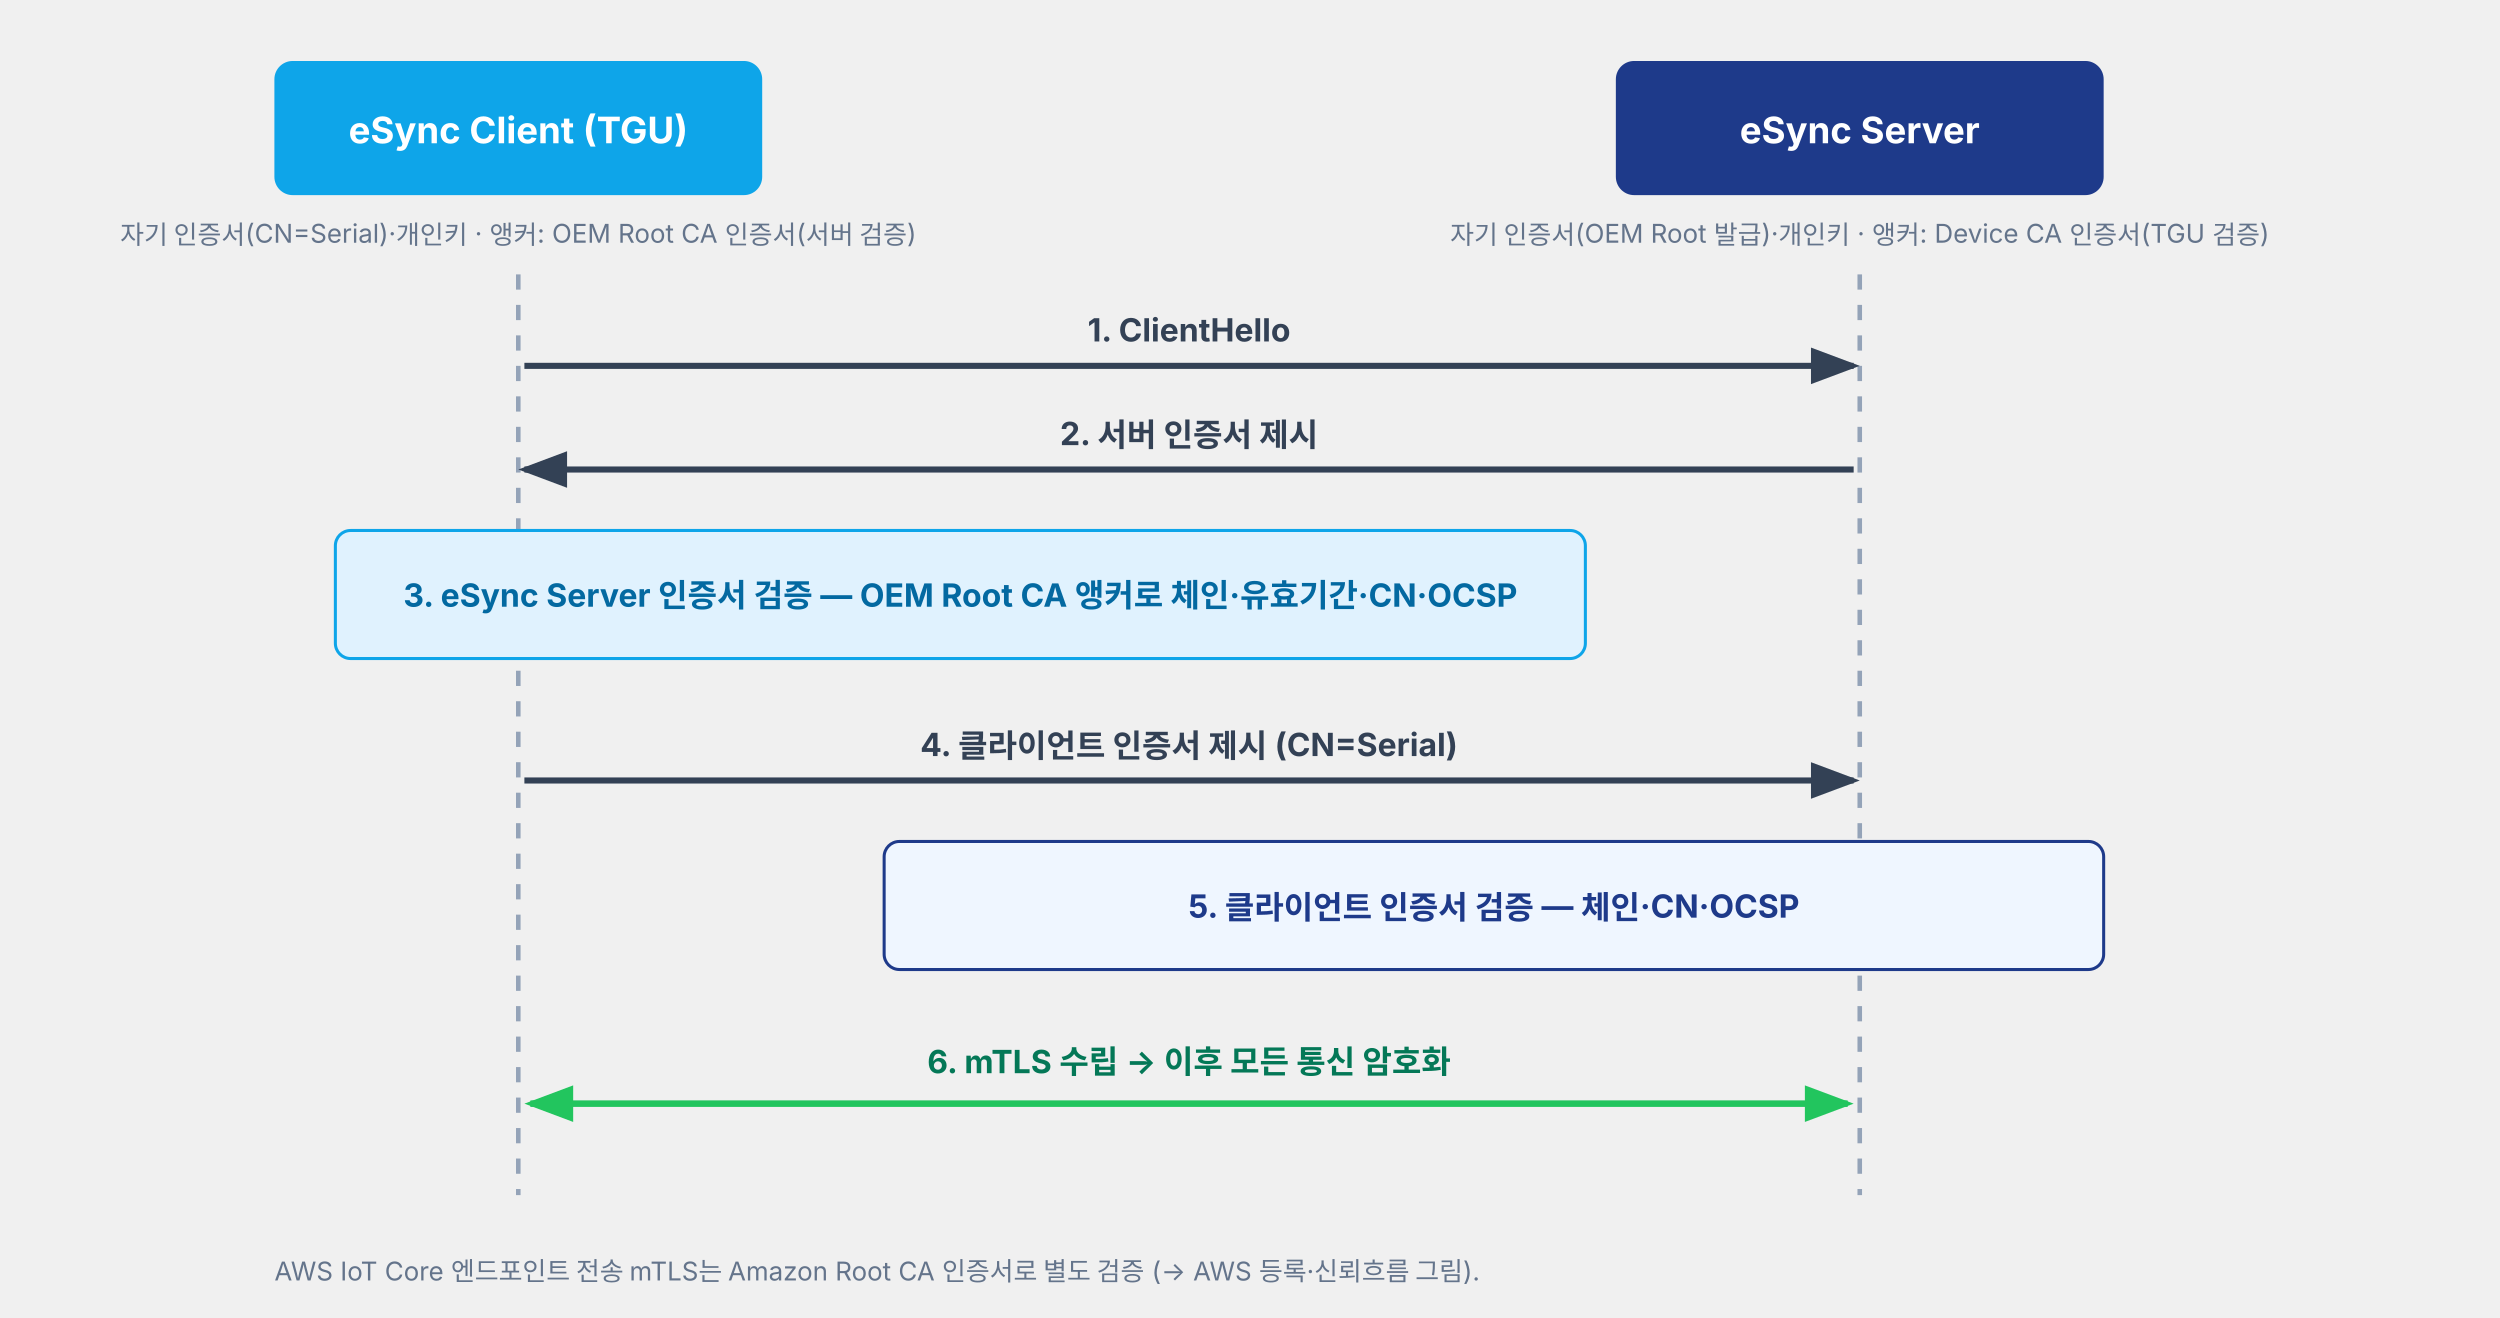
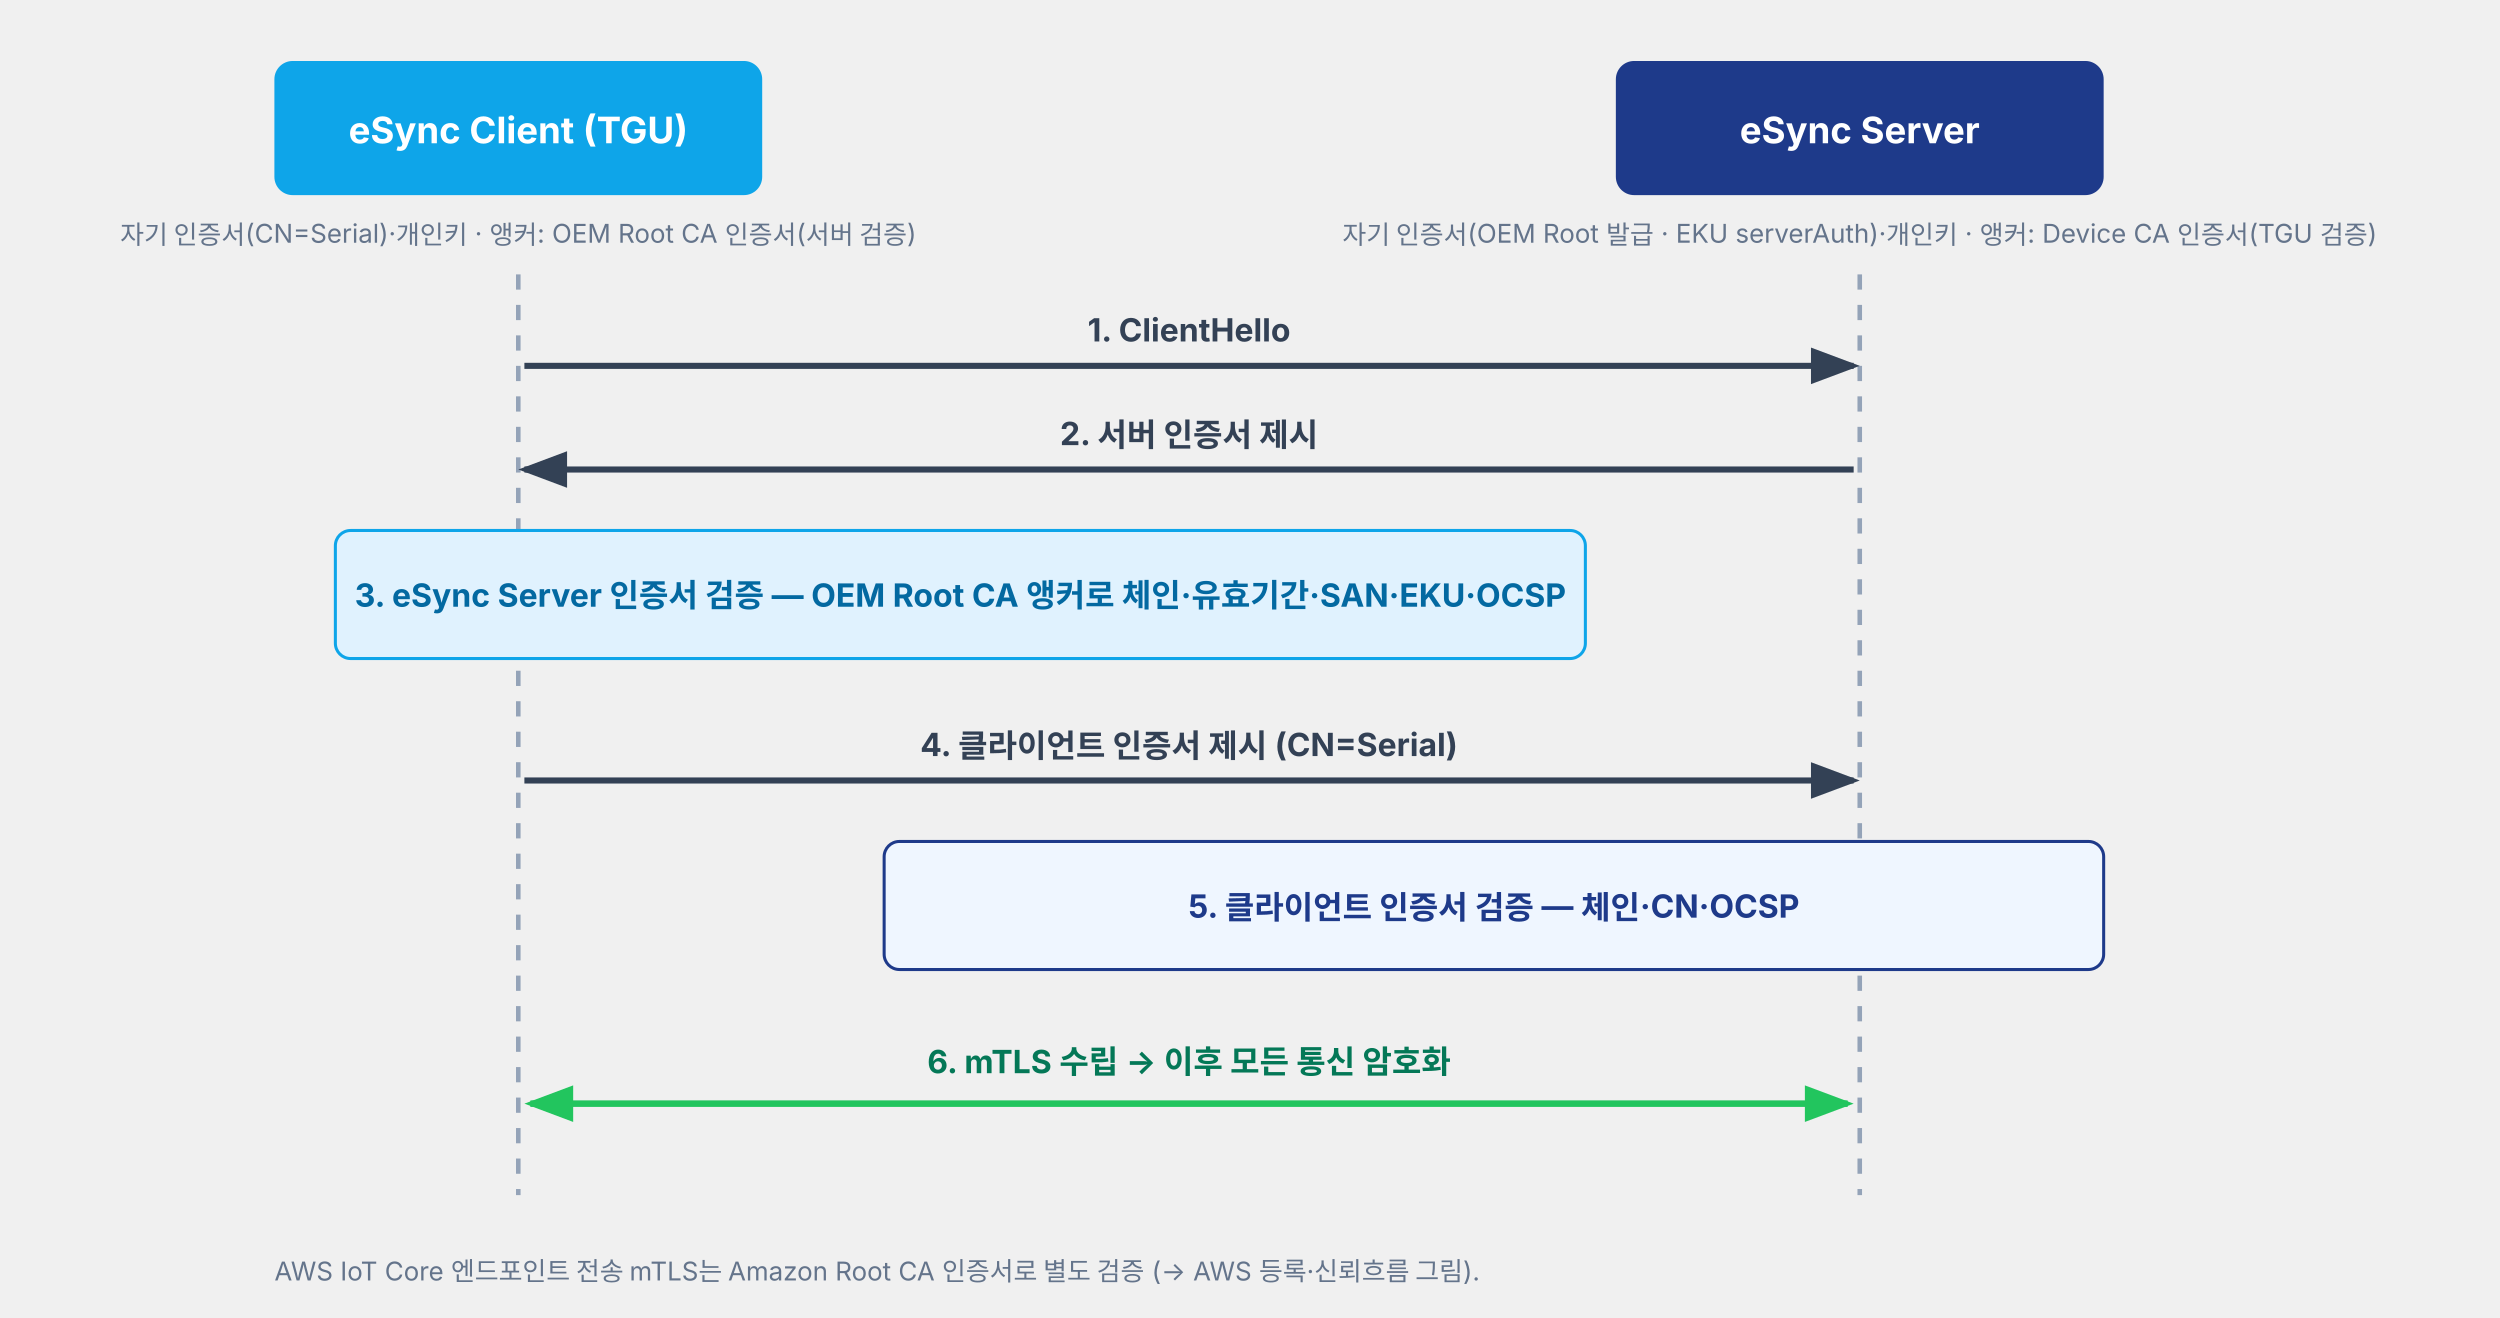
<svg xmlns="http://www.w3.org/2000/svg" viewBox="0 0 820 432" width="820" height="432" font-family="Inter, sans-serif">
  <rect x="90" y="20" width="160" height="44" rx="6" fill="#0ea5e9" />
  <text x="170" y="47" fill="#ffffff" font-size="12" font-weight="bold" text-anchor="middle">eSync Client (TGU)</text>
  <rect x="530" y="20" width="160" height="44" rx="6" fill="#1e3a8a" />
  <text x="610" y="47" fill="#ffffff" font-size="12" font-weight="bold" text-anchor="middle">eSync Server</text>
  <text x="170" y="80" fill="#64748b" font-size="8.5" text-anchor="middle">자기 인증서(CN=Serial)·개인키 · 앵커: OEM Root CA 인증서(서버 검증)</text>
-   <text x="610" y="80" fill="#64748b" font-size="8.5" text-anchor="middle">자기 인증서(OEM Root 발급)·개인키 · 앵커: Device CA 인증서(TGU 검증)</text>
+   <text x="610" y="80" fill="#64748b" font-size="8.5" text-anchor="middle">자기 인증서(OEM Root 발급 · EKU serverAuth)·개인키 · 앵커: Device CA 인증서(TGU 검증)</text>
  <line x1="170" y1="90" x2="170" y2="392" stroke="#94a3b8" stroke-dasharray="5,5" stroke-width="1.5" />
  <line x1="610" y1="90" x2="610" y2="392" stroke="#94a3b8" stroke-dasharray="5,5" stroke-width="1.5" />
  <text x="390" y="112" fill="#334155" font-size="10.5" font-weight="bold" text-anchor="middle">1. ClientHello</text>
  <path d="M 172 120 L 608 120" stroke="#334155" stroke-width="2" marker-end="url(#m-ar)" />
  <text x="390" y="146" fill="#334155" font-size="10.5" font-weight="bold" text-anchor="middle">2. 서버 인증서 제시</text>
  <path d="M 608 154 L 172 154" stroke="#334155" stroke-width="2" marker-end="url(#m-ar)" />
  <rect x="110" y="174" width="410" height="42" rx="5" fill="#e0f2fe" stroke="#0ea5e9" />
-   <text x="315" y="199" fill="#0369a1" font-size="10.5" font-weight="bold" text-anchor="middle">3. eSync Server 인증서 검증 — OEM Root CA 앵커로 체인·유효기간·CN·OCSP</text>
+   <text x="315" y="199" fill="#0369a1" font-size="10.5" font-weight="bold" text-anchor="middle">3. eSync Server 인증서 검증 — OEM Root CA 앵커로 체인·유효기간·SAN·EKU·OCSP</text>
  <text x="390" y="248" fill="#334155" font-size="10.5" font-weight="bold" text-anchor="middle">4. 클라이언트 인증서 제시 (CN=Serial)</text>
  <path d="M 172 256 L 608 256" stroke="#334155" stroke-width="2" marker-end="url(#m-ar)" />
  <rect x="290" y="276" width="400" height="42" rx="5" fill="#eff6ff" stroke="#1e3a8a" />
  <text x="490" y="301" fill="#1e3a8a" font-size="10.5" font-weight="bold" text-anchor="middle">5. 클라이언트 인증서 검증 — 체인·CN·OCSP</text>
  <text x="390" y="352" fill="#047857" font-size="10.5" font-weight="bold" text-anchor="middle">6. mTLS 수립 → 이후 모든 통신 암호화</text>
  <path d="M 174 362 L 606 362" stroke="#22c55e" stroke-width="2" marker-end="url(#m-ar-green)" />
  <path d="M 606 362 L 174 362" stroke="#22c55e" stroke-width="2" marker-end="url(#m-ar-green)" />
  <text x="90" y="420" fill="#64748b" font-size="8.5">AWS IoT Core 엔드포인트 전송 mTLS는 Amazon Root CA 인증서로 별도 검증 (→ AWS 등록·신뢰흐름 그림).</text>
  <defs>
    <marker id="m-ar" markerWidth="8" markerHeight="8" refX="7" refY="3" orient="auto" markerUnits="strokeWidth">
      <path d="M0,0 L0,6 L8,3 z" fill="#334155" />
    </marker>
    <marker id="m-ar-green" markerWidth="8" markerHeight="8" refX="7" refY="3" orient="auto" markerUnits="strokeWidth">
      <path d="M0,0 L0,6 L8,3 z" fill="#22c55e" />
    </marker>
  </defs>
</svg>
